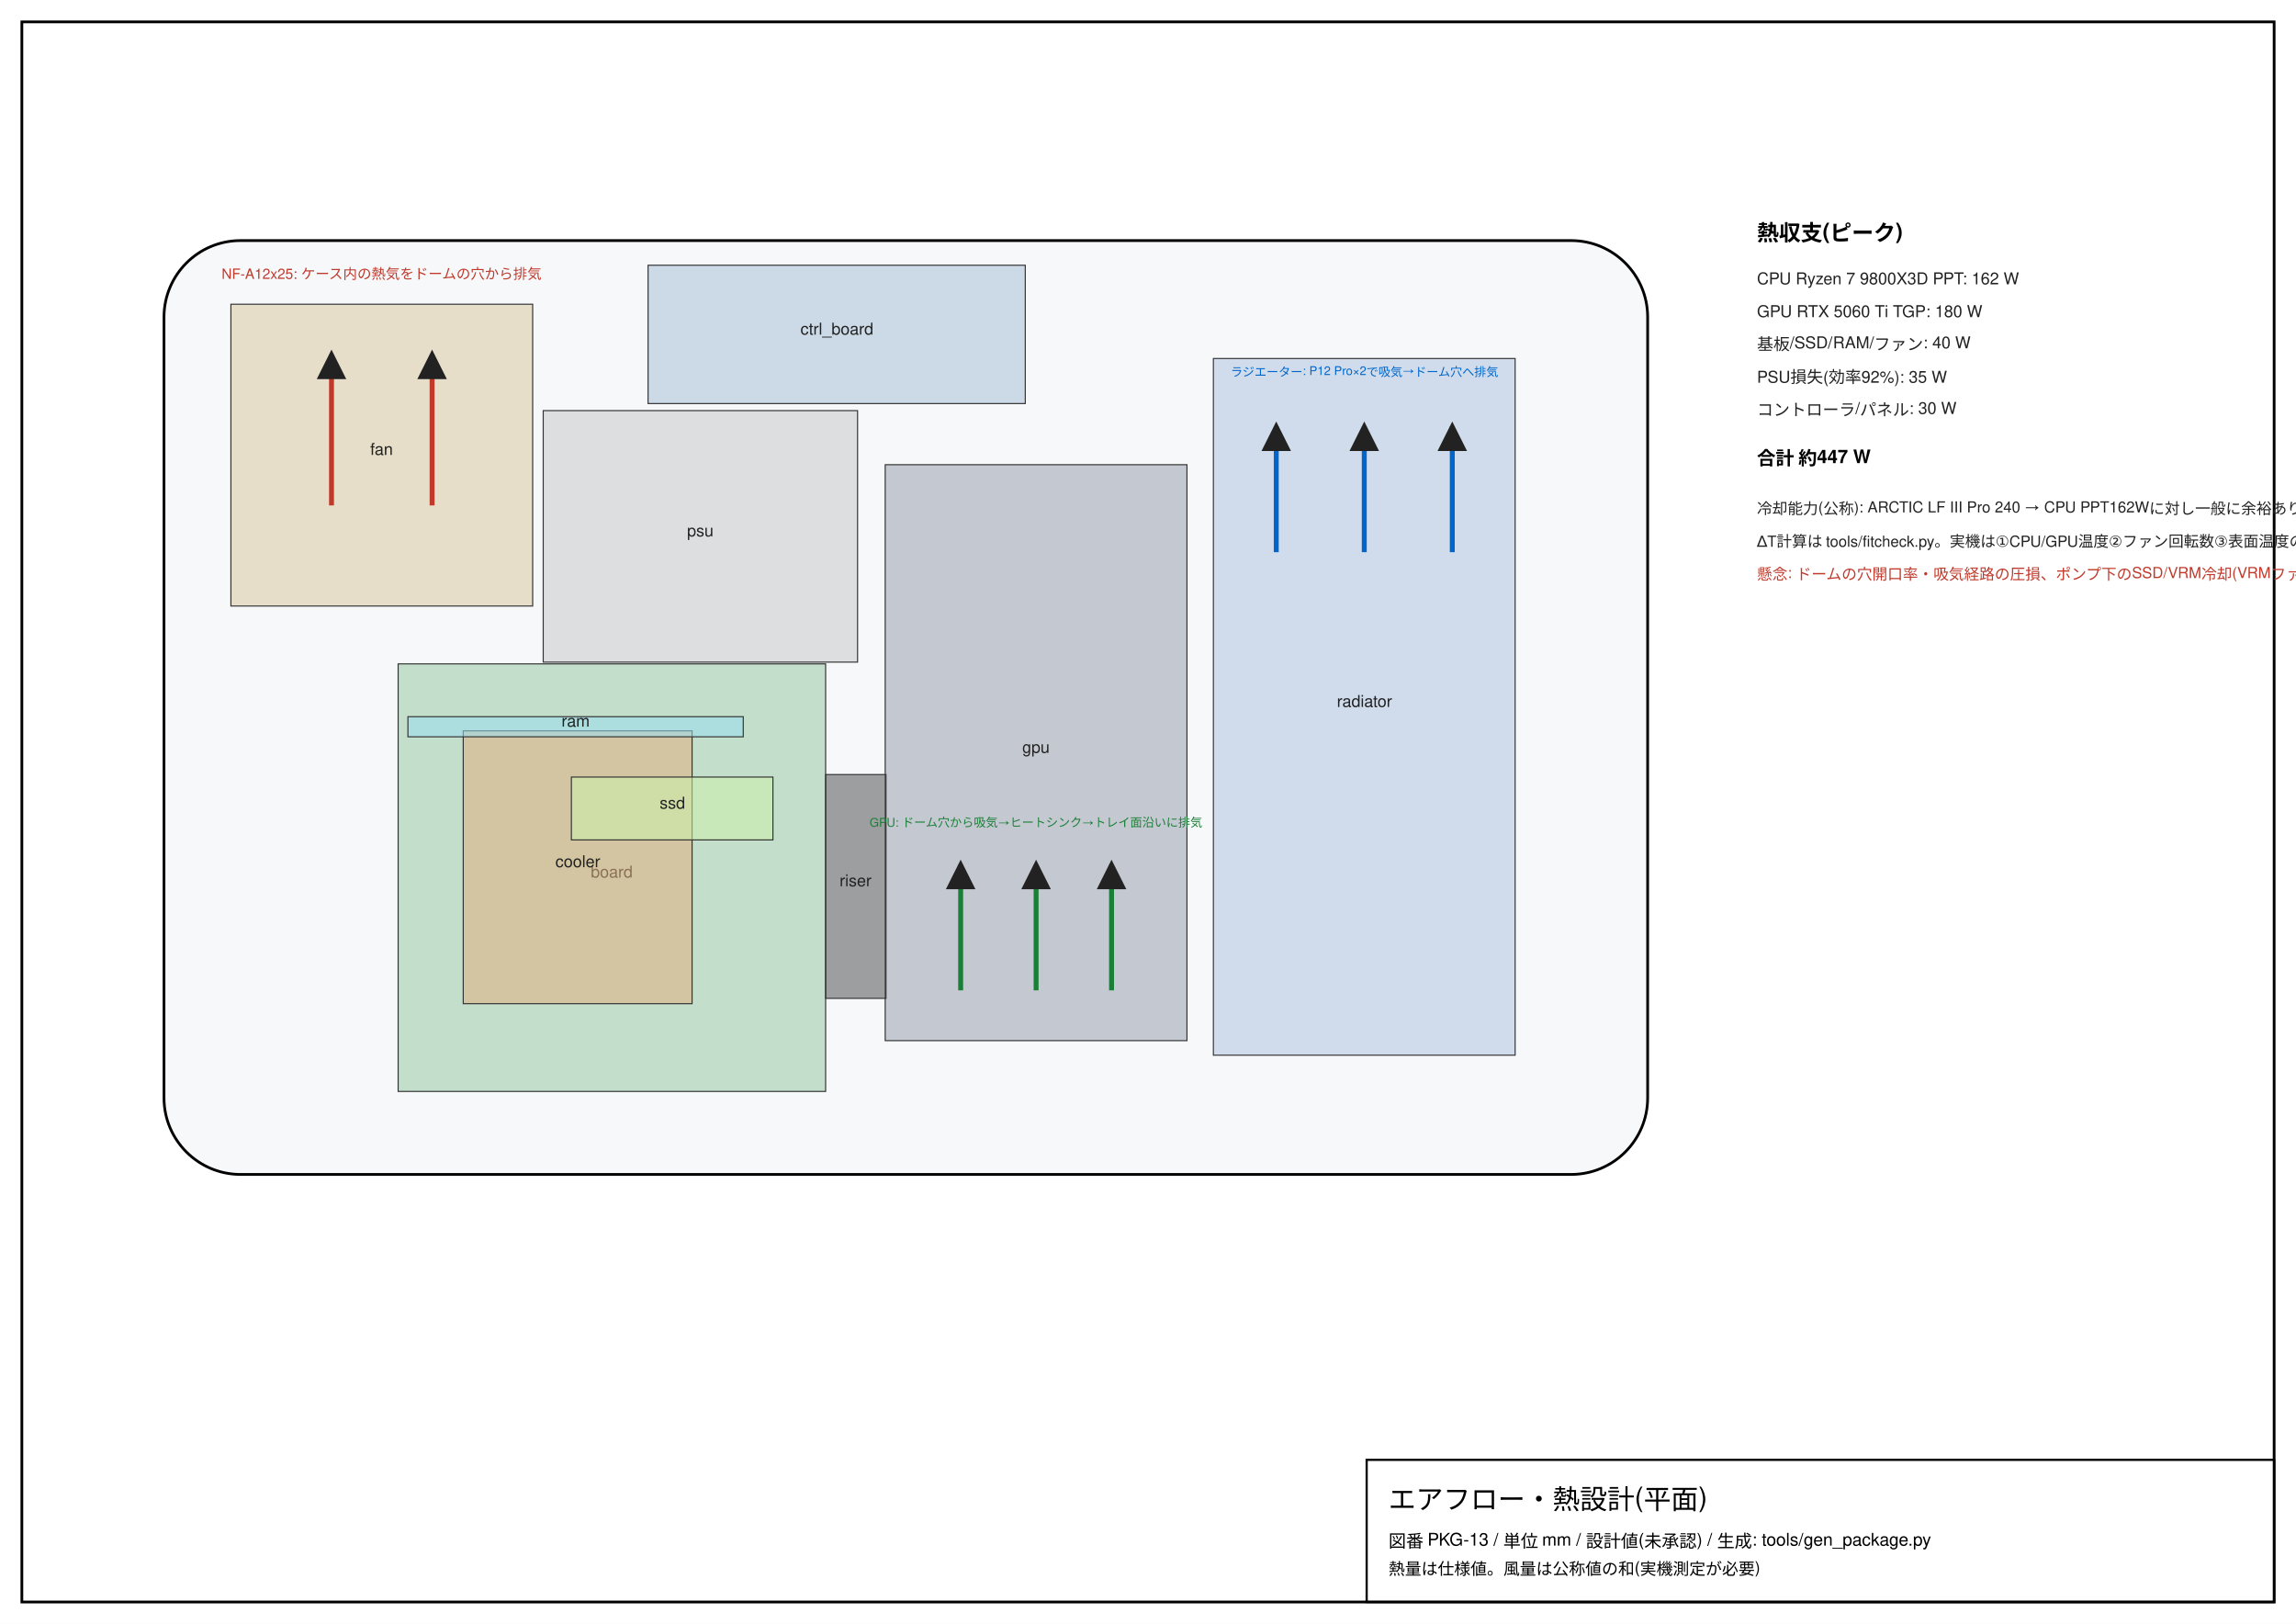
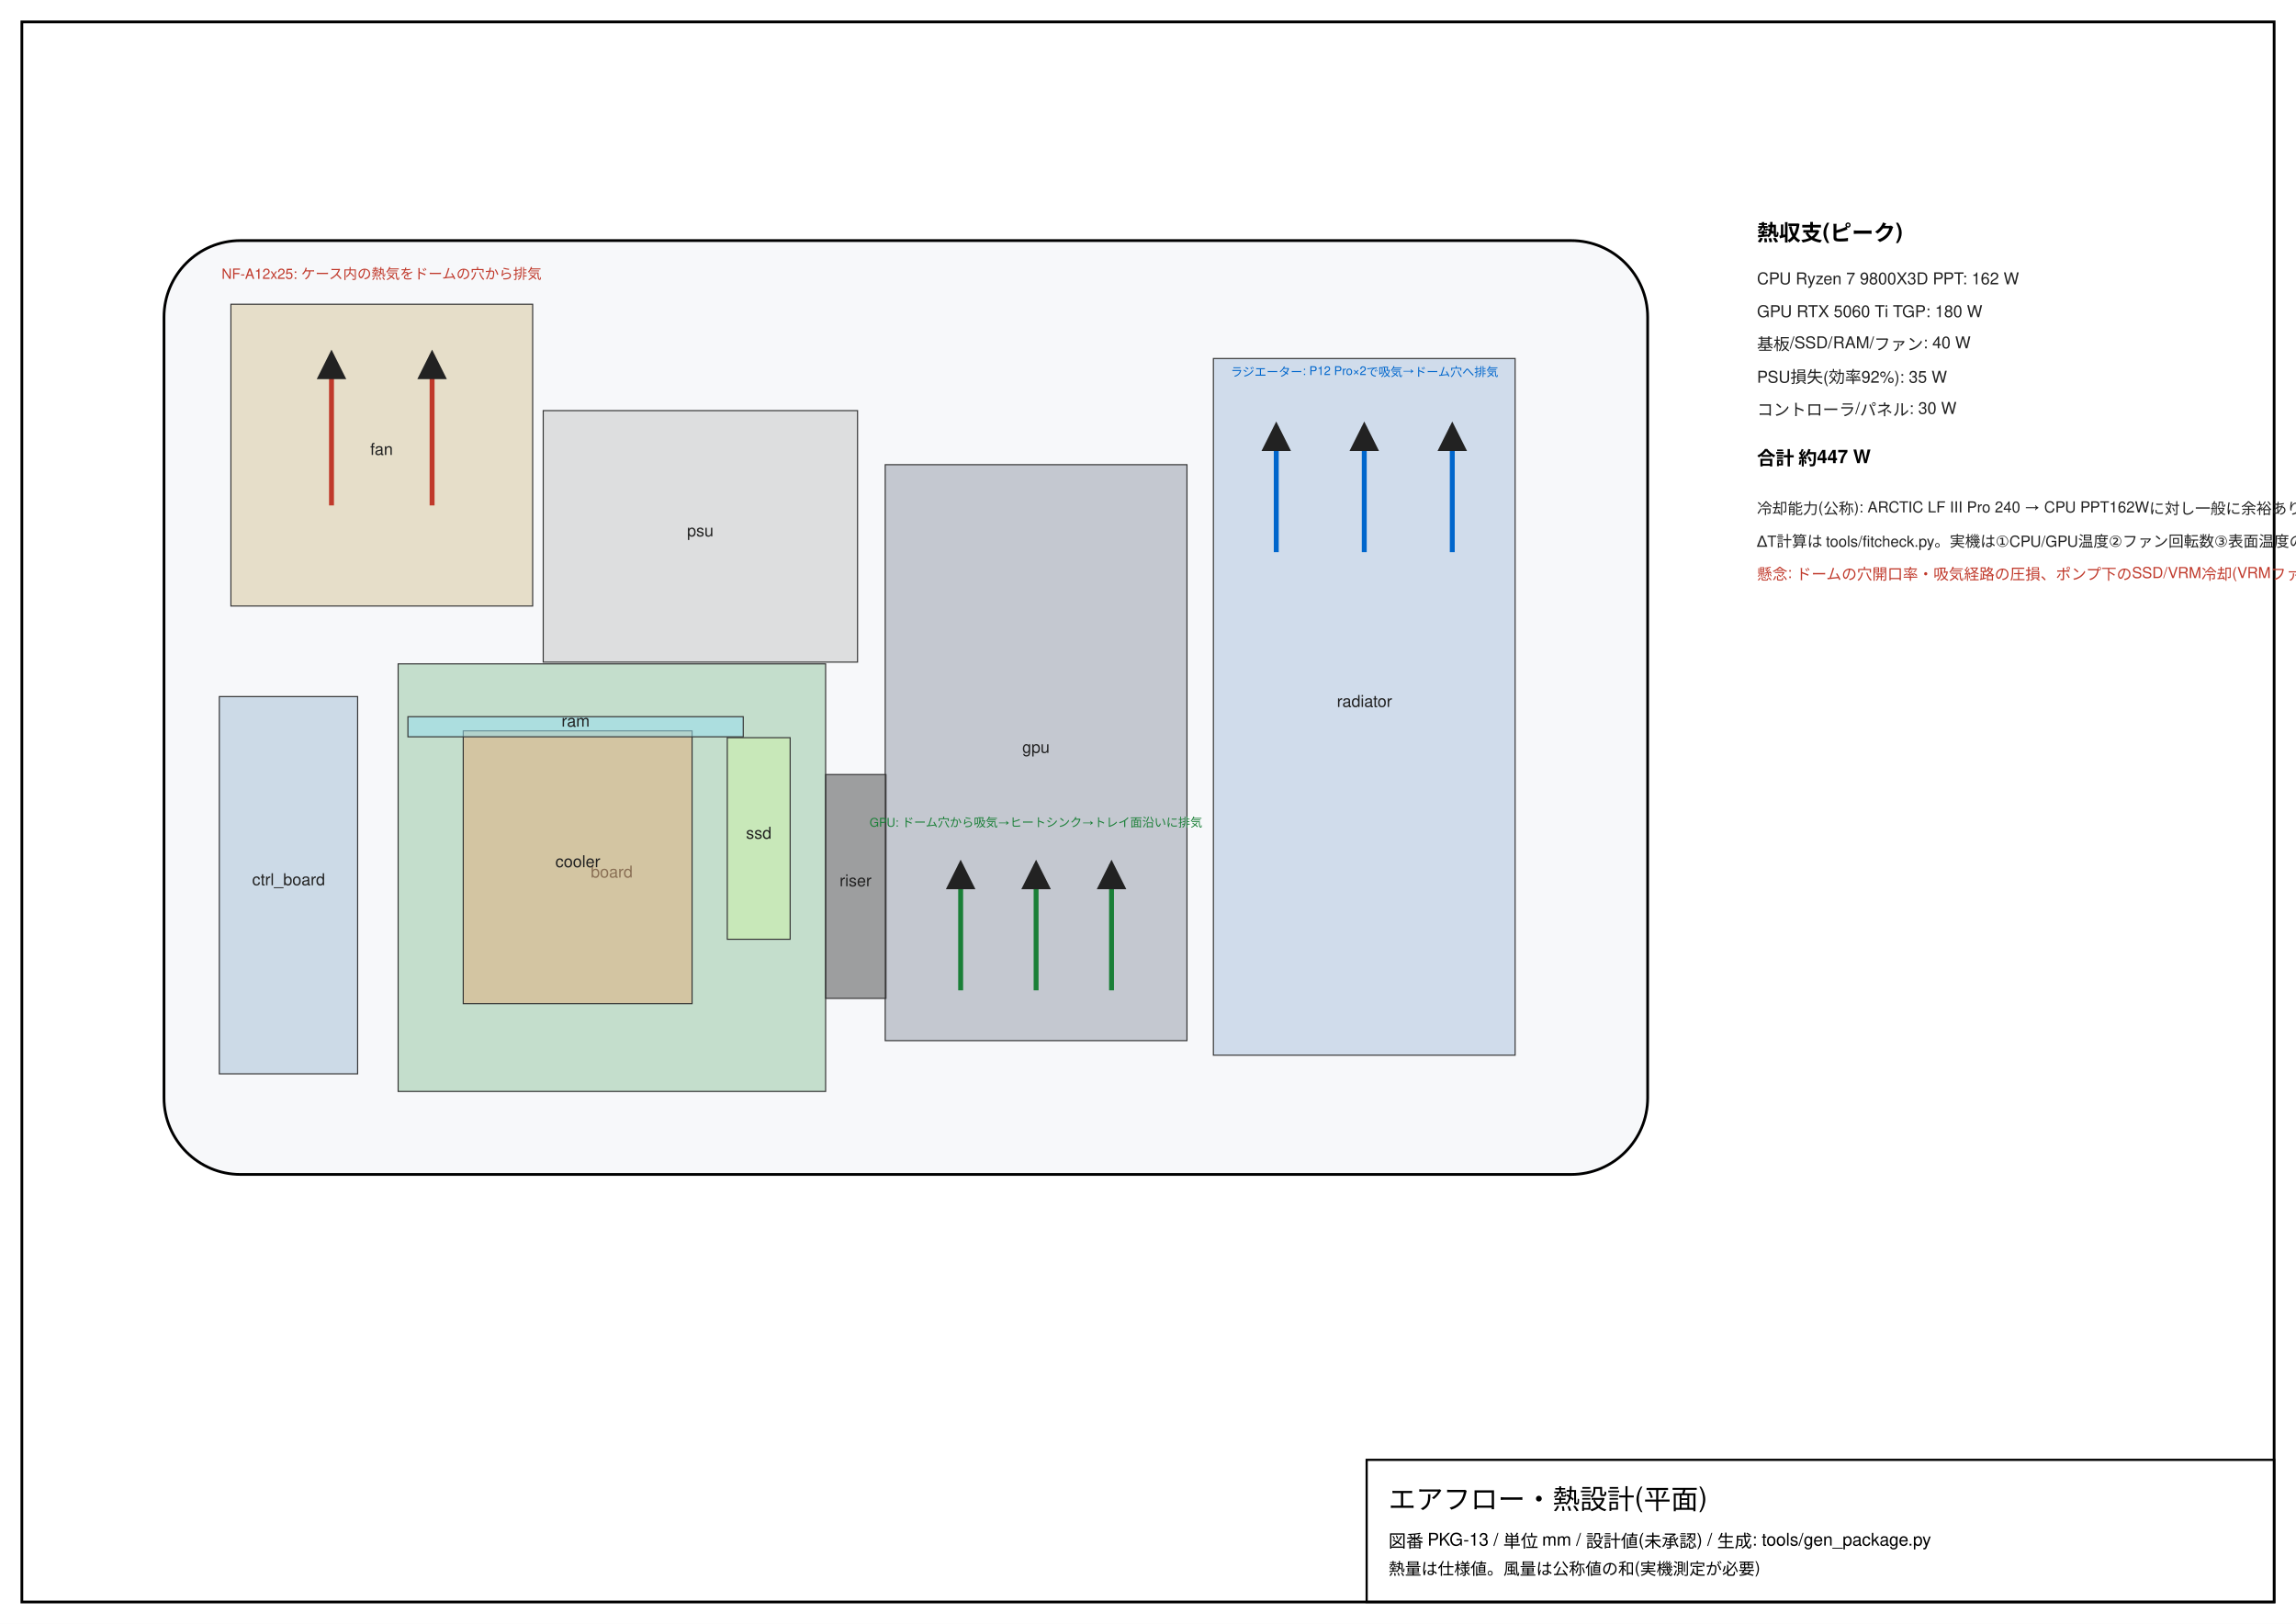
<svg xmlns="http://www.w3.org/2000/svg" viewBox="0 0 420 297" font-family="Helvetica,Arial,sans-serif">
  <defs>
    <marker id="ar" markerWidth="6" markerHeight="6" refX="5" refY="3" orient="auto">
      <path d="M0,0 L6,3 L0,6 z" fill="#222" />
    </marker>
    <marker id="ag" markerWidth="6" markerHeight="6" refX="5" refY="3" orient="auto">
      <path d="M0,0 L6,3 L0,6 z" fill="#1a7f37" />
    </marker>
  </defs>
  <rect width="100%" height="100%" fill="#fff" />
  <rect x="4" y="4" width="412" height="289" fill="none" stroke="#000" stroke-width=".5" />
  <rect x="250" y="267" width="166" height="26" fill="none" stroke="#000" stroke-width=".4" />
  <text x="254" y="276" font-size="5">エアフロー・熱設計(平面)</text>
  <text x="254" y="283" font-size="3.2">図番 PKG-13 / 単位 mm / 設計値(未承認) / 生成: tools/gen_package.py</text>
  <text x="254" y="288" font-size="3">熱量は仕様値。風量は公称値の和(実機測定が必要)</text>
  <rect x="30.00" y="44.00" width="271.40" height="170.80" rx="14" fill="#f7f8fa" fill-opacity="1" stroke="#000" stroke-width="0.5" />
  <rect x="72.83" y="121.42" width="78.20" height="78.20" rx="0" fill="#9ac8a6" fill-opacity="0.55" stroke="#333" stroke-width="0.2" />
  <text x="111.9" y="160.5" font-size="3" text-anchor="middle" fill="#222">board</text>
  <rect x="84.74" y="133.67" width="41.86" height="49.90" rx="0" fill="#e0b080" fill-opacity="0.55" stroke="#333" stroke-width="0.2" />
  <text x="105.7" y="158.6" font-size="3" text-anchor="middle" fill="#222">cooler</text>
  <rect x="221.96" y="65.57" width="55.20" height="127.42" rx="0" fill="#b0c4de" fill-opacity="0.55" stroke="#333" stroke-width="0.2" />
  <text x="249.6" y="129.3" font-size="3" text-anchor="middle" fill="#222">radiator</text>
  <rect x="161.93" y="84.99" width="55.20" height="105.34" rx="0" fill="#9aa0ad" fill-opacity="0.55" stroke="#333" stroke-width="0.2" />
  <text x="189.5" y="137.7" font-size="3" text-anchor="middle" fill="#222">gpu</text>
  <rect x="151.03" y="141.66" width="11.04" height="40.94" rx="0" fill="#555" fill-opacity="0.55" stroke="#333" stroke-width="0.2" />
  <text x="156.5" y="162.1" font-size="3" text-anchor="middle" fill="#222">riser</text>
  <rect x="99.37" y="75.10" width="57.50" height="46.00" rx="0" fill="#c8c8c8" fill-opacity="0.55" stroke="#333" stroke-width="0.2" />
  <text x="128.1" y="98.1" font-size="3" text-anchor="middle" fill="#222">psu</text>
  <rect x="42.24" y="55.64" width="55.20" height="55.20" rx="0" fill="#d9c8a0" fill-opacity="0.55" stroke="#333" stroke-width="0.2" />
  <text x="69.8" y="83.2" font-size="3" text-anchor="middle" fill="#222">fan</text>
-   <rect x="118.55" y="48.51" width="69.00" height="25.30" rx="0" fill="#a9c0d6" fill-opacity="0.55" stroke="#333" stroke-width="0.2" />
-   <text x="153.1" y="61.2" font-size="3" text-anchor="middle" fill="#222">ctrl_board</text>
-   <rect x="104.52" y="142.12" width="36.87" height="11.50" rx="0" fill="#ccf0aa" fill-opacity="0.55" stroke="#333" stroke-width="0.2" />
-   <text x="123.0" y="147.9" font-size="3" text-anchor="middle" fill="#222">ssd</text>
+   <rect x="40.12" y="127.40" width="25.30" height="69.00" rx="0" fill="#a9c0d6" fill-opacity="0.55" stroke="#333" stroke-width="0.2" />
+   <text x="52.8" y="161.9" font-size="3" text-anchor="middle" fill="#222">ctrl_board</text>
+   <rect x="133.04" y="134.92" width="11.50" height="36.87" rx="0" fill="#ccf0aa" fill-opacity="0.55" stroke="#333" stroke-width="0.2" />
+   <text x="138.8" y="153.4" font-size="3" text-anchor="middle" fill="#222">ssd</text>
  <rect x="74.62" y="131.08" width="61.34" height="3.68" rx="0" fill="#99ddee" fill-opacity="0.55" stroke="#333" stroke-width="0.2" />
  <text x="105.3" y="132.9" font-size="3" text-anchor="middle" fill="#222">ram</text>
  <line x1="175.73" y1="181.13" x2="175.73" y2="158.13" stroke="#1a7f37" stroke-width="0.9" marker-end="url(#ar)" />
  <line x1="189.53" y1="181.13" x2="189.53" y2="158.13" stroke="#1a7f37" stroke-width="0.9" marker-end="url(#ar)" />
  <line x1="203.33" y1="181.13" x2="203.33" y2="158.13" stroke="#1a7f37" stroke-width="0.9" marker-end="url(#ar)" />
  <text x="189.5" y="151.2" font-size="2.2" text-anchor="middle" fill="#1a7f37">GPU: ドーム穴から吸気→ヒートシンク→トレイ面沿いに排気</text>
  <line x1="233.46" y1="100.99" x2="233.46" y2="77.99" stroke="#06c" stroke-width="0.9" marker-end="url(#ar)" />
  <line x1="249.56" y1="100.99" x2="249.56" y2="77.99" stroke="#06c" stroke-width="0.9" marker-end="url(#ar)" />
  <line x1="265.66" y1="100.99" x2="265.66" y2="77.99" stroke="#06c" stroke-width="0.9" marker-end="url(#ar)" />
  <text x="249.6" y="68.8" font-size="2.2" text-anchor="middle" fill="#06c">ラジエーター: P12 Pro×2で吸気→ドーム穴へ排気</text>
  <line x1="60.64" y1="92.44" x2="60.64" y2="64.84" stroke="#c0392b" stroke-width="0.9" marker-end="url(#ar)" />
  <line x1="79.04" y1="92.44" x2="79.04" y2="64.84" stroke="#c0392b" stroke-width="0.9" marker-end="url(#ar)" />
  <text x="69.8" y="51.0" font-size="2.6" text-anchor="middle" fill="#c0392b">NF-A12x25: ケース内の熱気をドームの穴から排気</text>
  <text x="321.4" y="44.0" font-size="4" text-anchor="start" fill="#000" font-weight="bold">熱収支(ピーク)</text>
  <text x="321.4" y="52.0" font-size="3" text-anchor="start" fill="#222">CPU Ryzen 7 9800X3D PPT: 162 W</text>
  <text x="321.4" y="58.0" font-size="3" text-anchor="start" fill="#222">GPU RTX 5060 Ti TGP: 180 W</text>
  <text x="321.4" y="64.0" font-size="3" text-anchor="start" fill="#222">基板/SSD/RAM/ファン: 40 W</text>
  <text x="321.4" y="70.0" font-size="3" text-anchor="start" fill="#222">PSU損失(効率92%): 35 W</text>
  <text x="321.4" y="76.0" font-size="3" text-anchor="start" fill="#222">コントローラ/パネル: 30 W</text>
  <text x="321.4" y="85.0" font-size="3.4" text-anchor="start" fill="#000" font-weight="bold">合計 約447 W</text>
  <text x="321.4" y="94.0" font-size="2.8" text-anchor="start" fill="#222">冷却能力(公称): ARCTIC LF III Pro 240 → CPU PPT162Wに対し一般に余裕あり(AMD推奨は液冷)。</text>
  <text x="321.4" y="100.0" font-size="2.8" text-anchor="start" fill="#222">ΔT計算は tools/fitcheck.py。実機は①CPU/GPU温度②ファン回転数③表面温度の実測が必須(未測定)。</text>
  <text x="321.4" y="106.0" font-size="2.8" text-anchor="start" fill="#c0392b">懸念: ドームの穴開口率・吸気経路の圧損、ポンプ下のSSD/VRM冷却(VRMファン60mm付き)。</text>
</svg>
